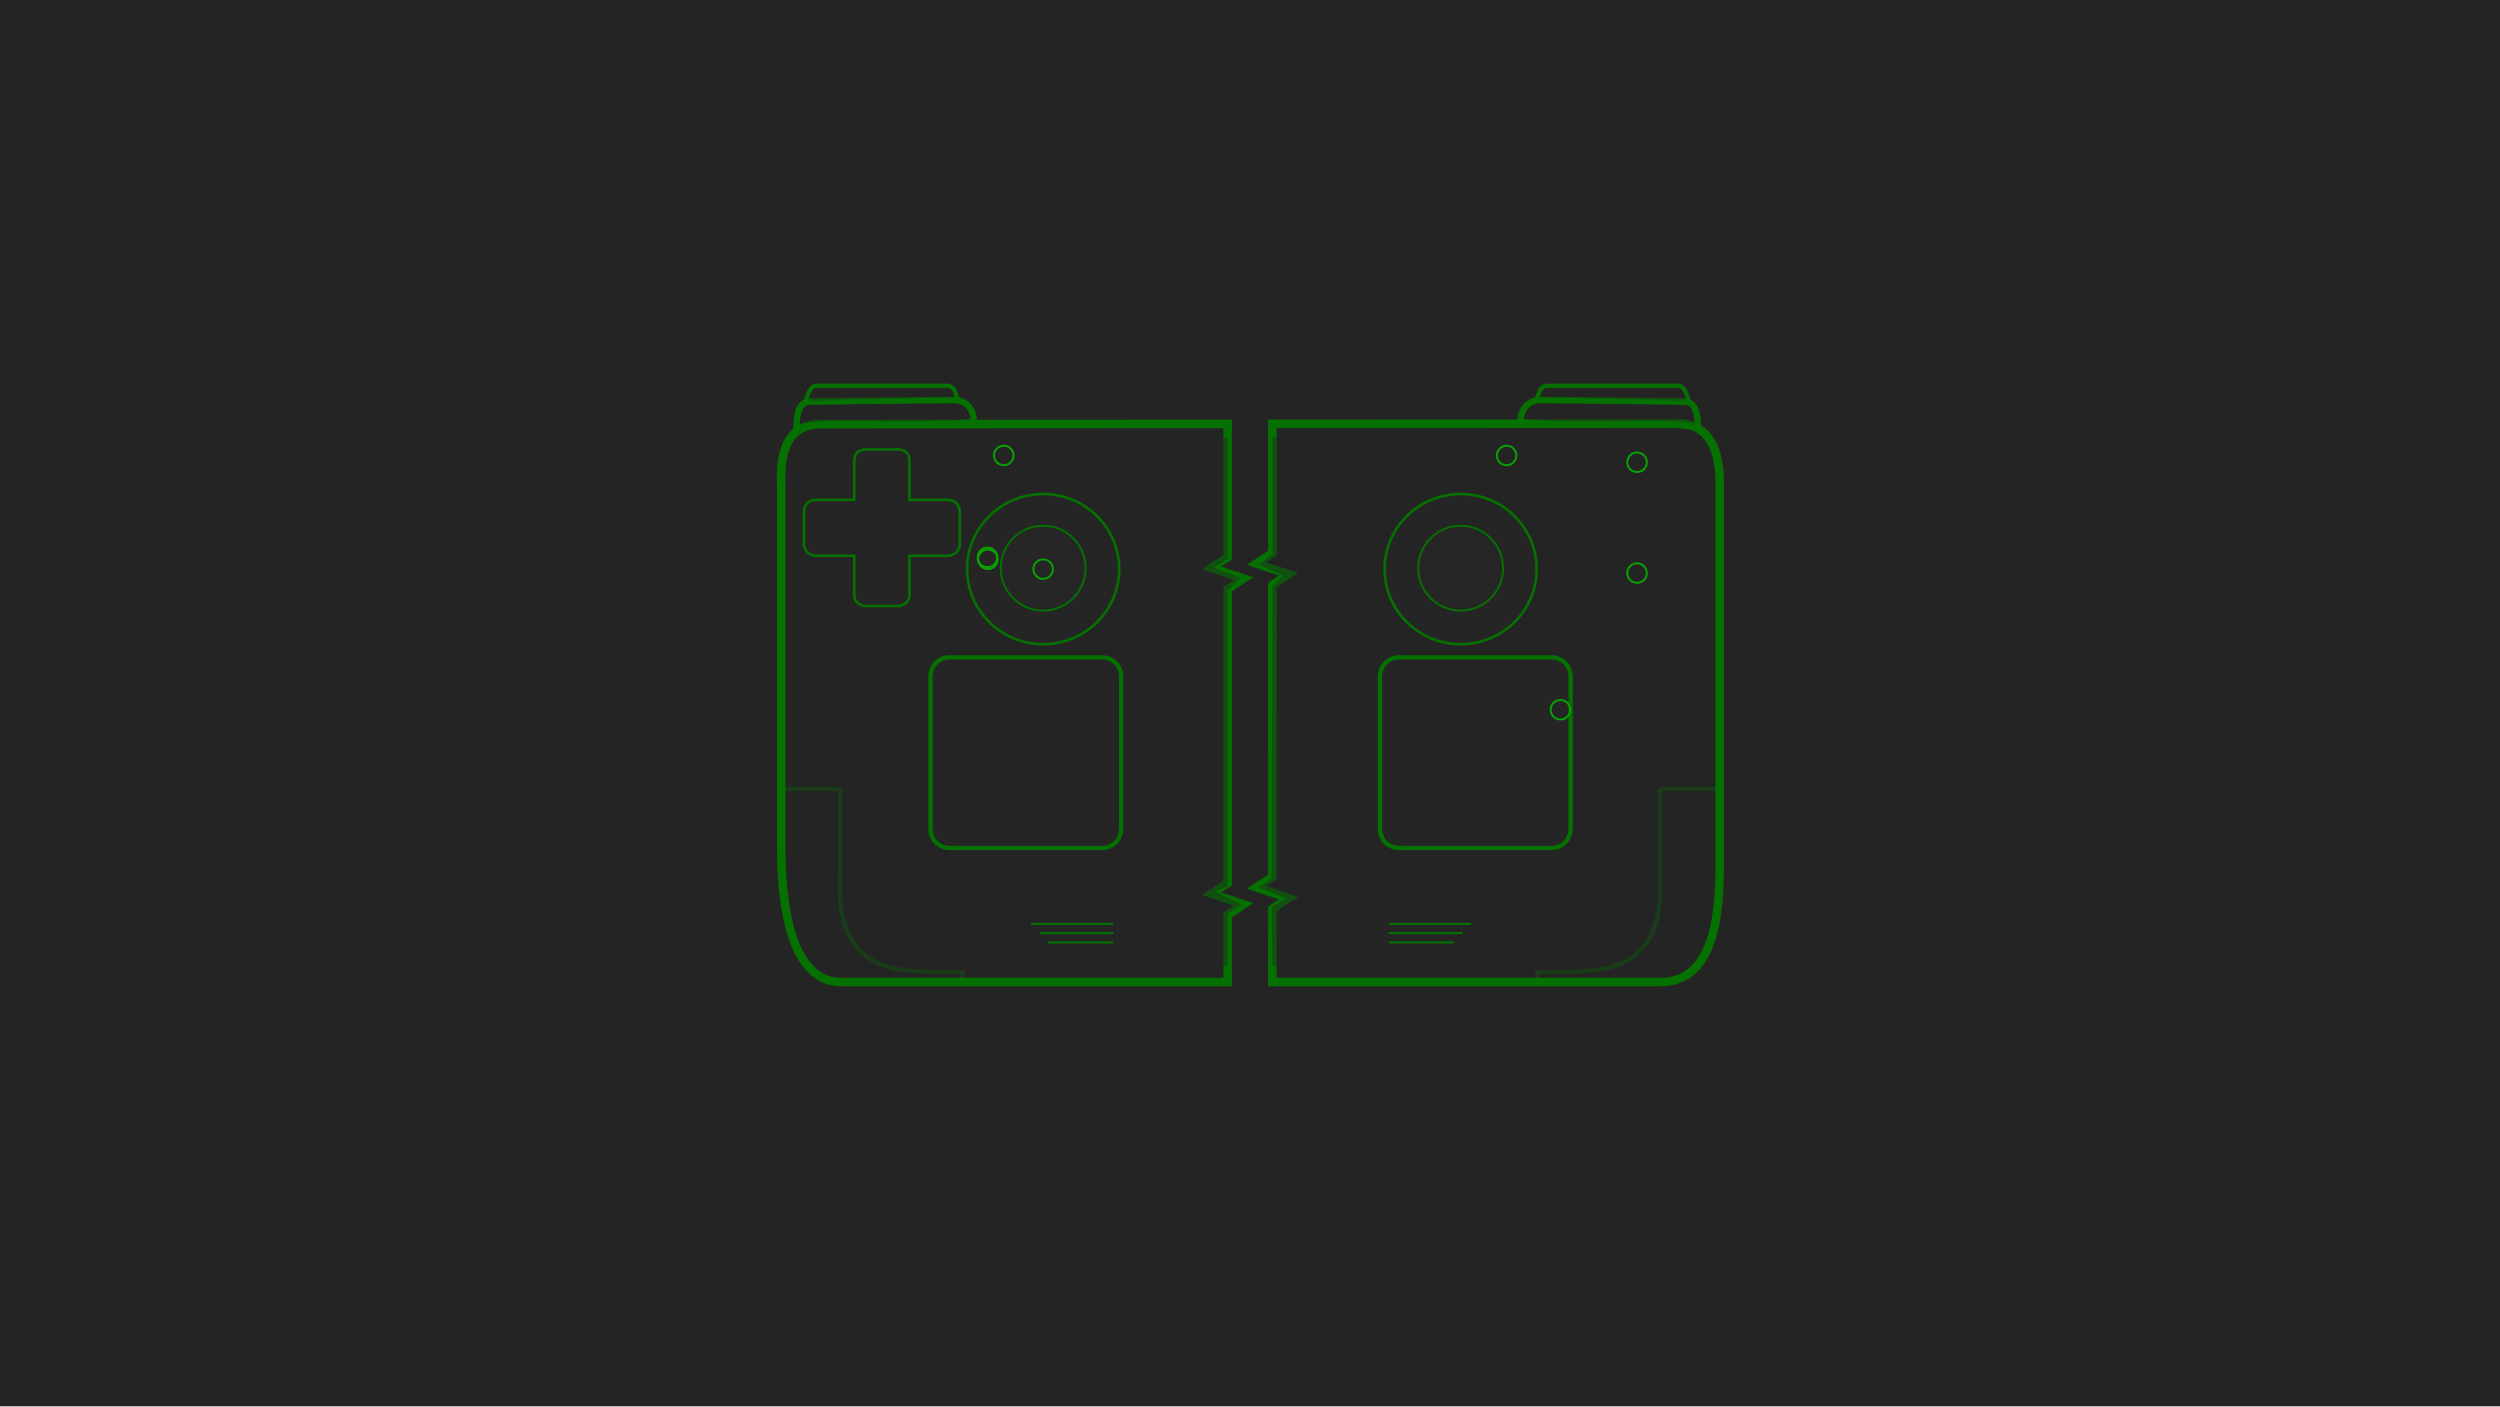
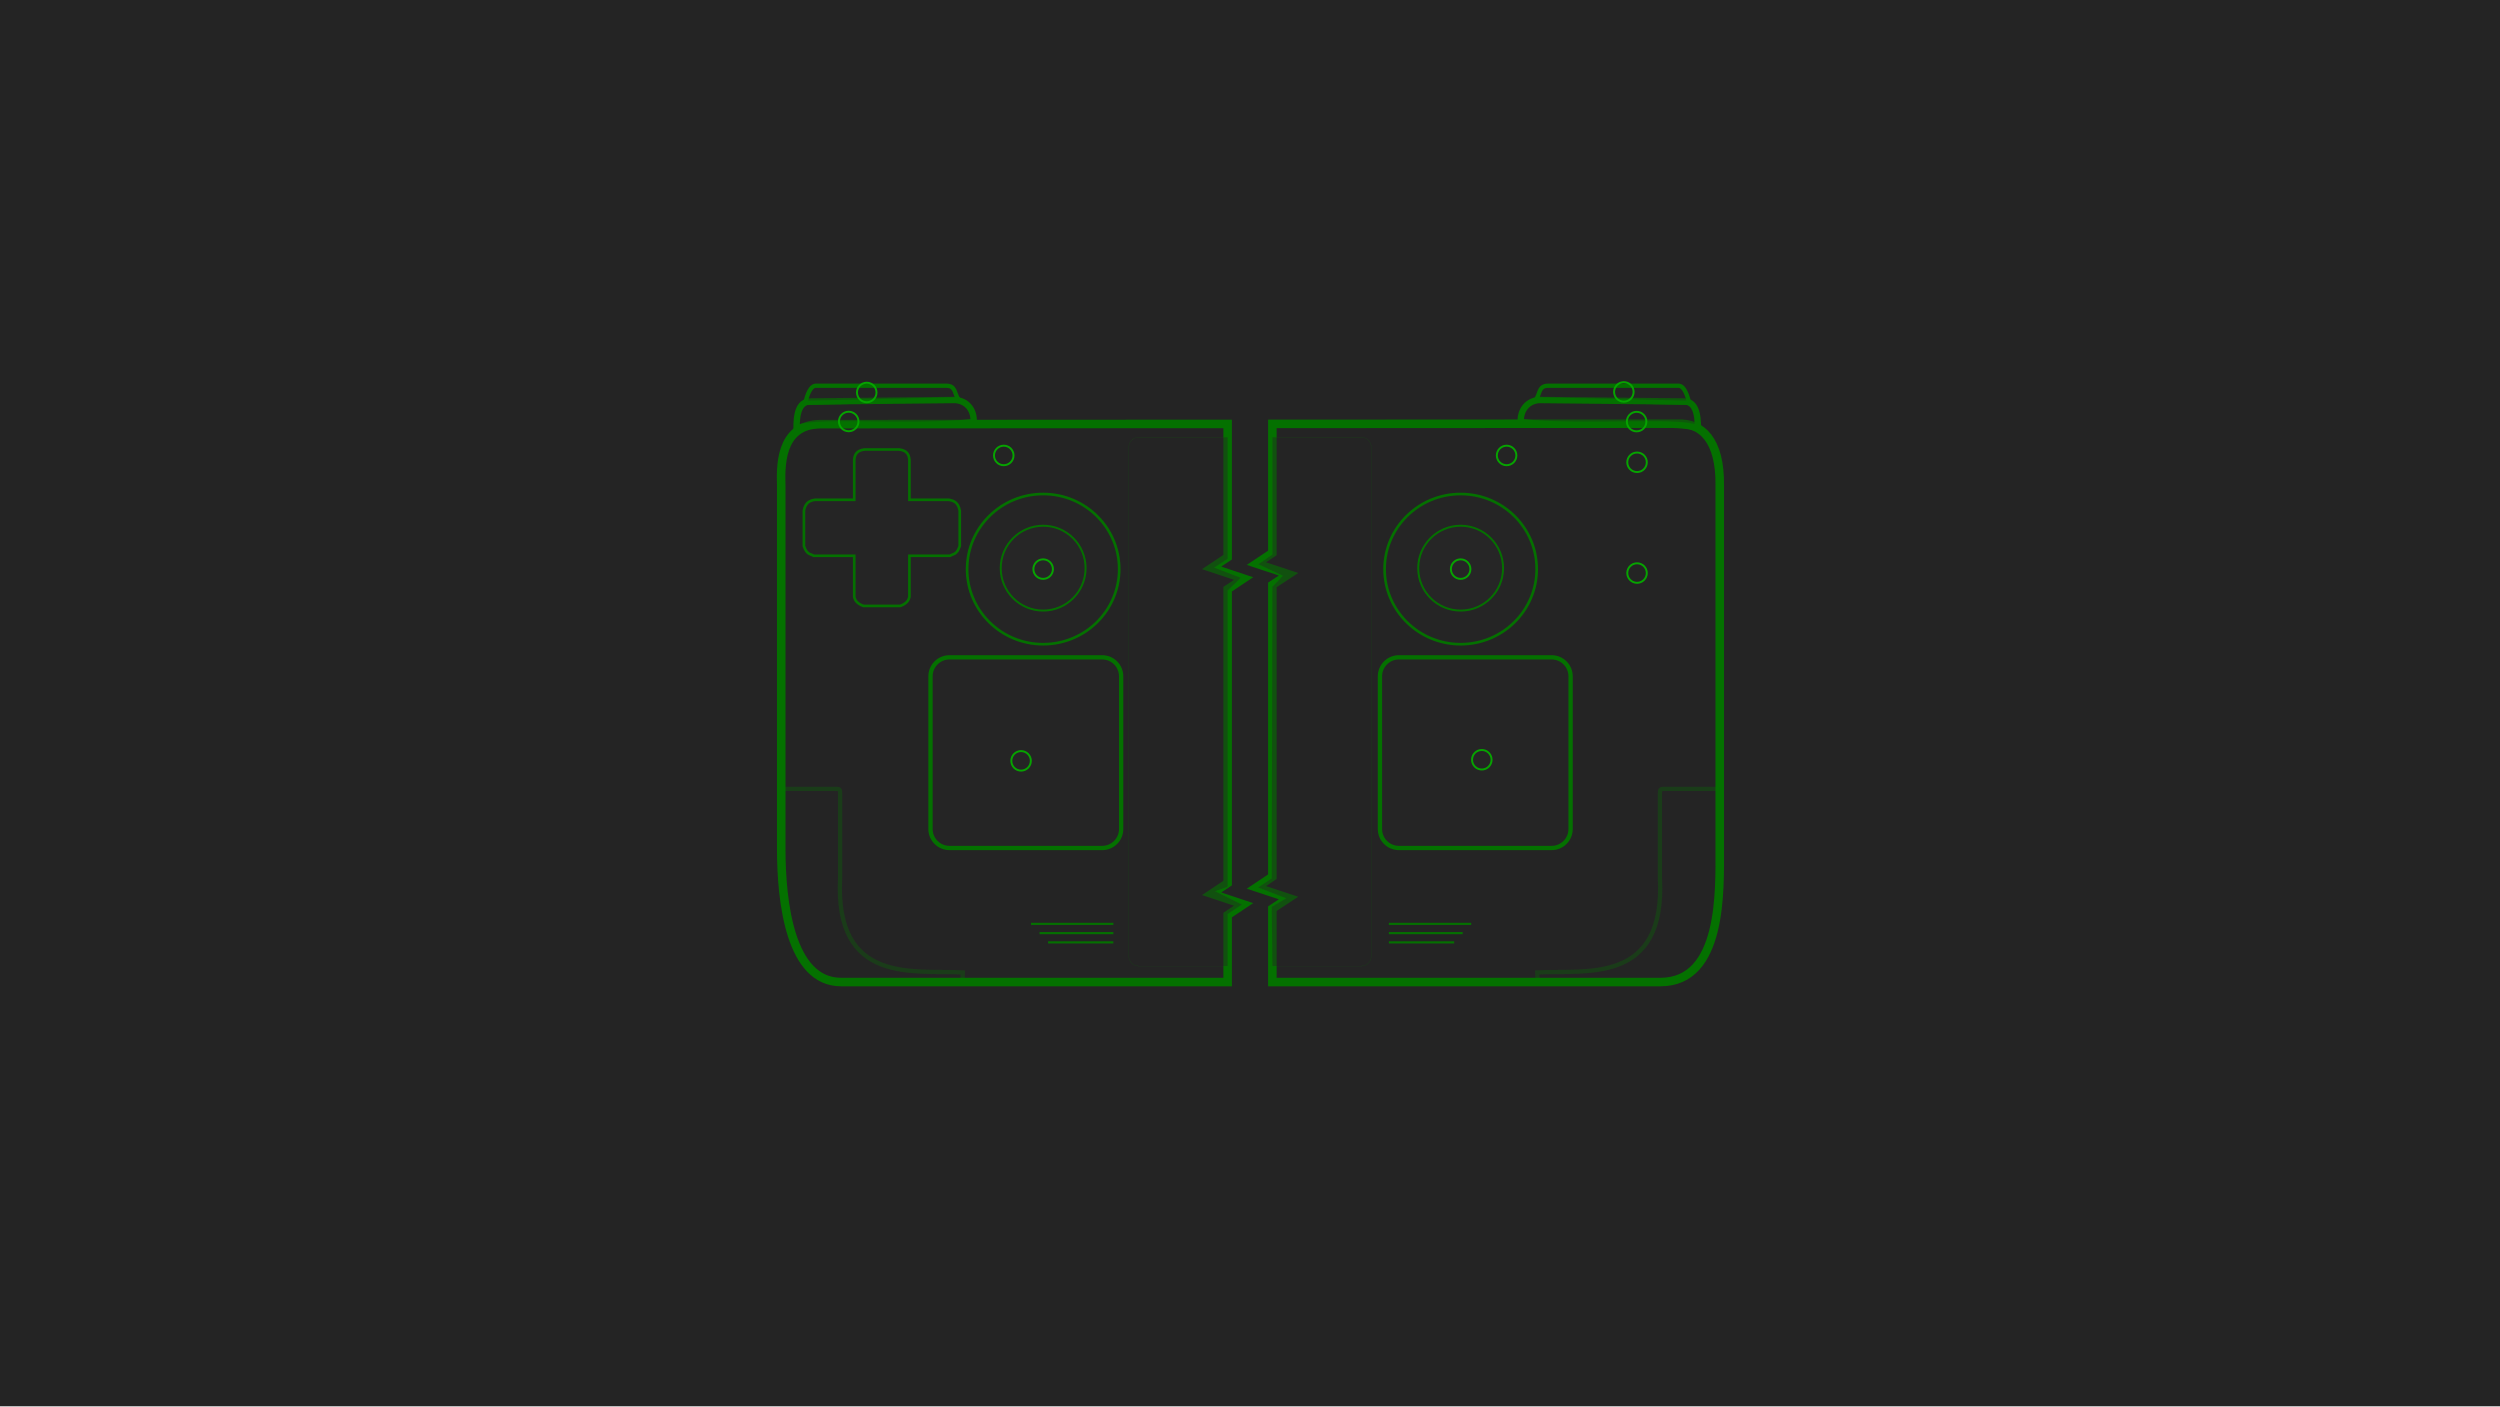
<svg xmlns="http://www.w3.org/2000/svg" width="1280" height="720" viewBox="0 0 1280 720">
  <rect id="background" width="1280" height="720" x="0" y="0" style="fill:#000;fill-opacity:.85" />
  <g fill="#262626" transform="translate(396.8,171.874) scale(1.09058) translate(-0,-0)">
    <g id="controller" style="display:inline;opacity:1" transform="translate(-225.7124,-543.4032)">
      <path id="path4166-6-2-3" d="M459.212 846.848h182.273c29.162-.048 27.762-43.071 27.762-62.569V613.777c.3-21.278-8.458-29.552-19.762-29.073l-190.273.107v60.592l-7.5 5 15.1 5-7.6 5v137l-7.5 5 15.1 5-7.6 5zm-21-262.03-191.188.107c-19.645.192-18.545 21.159-18.383 28.852v170.502c0 25.175 4.25 62.569 28.071 62.569h181.5v-31.445l7.5-5-15-5 7.5-5v-138l7.5-5-15-5 7.5-5z" style="fill:#262626;fill-opacity:.139;fill-rule:evenodd;stroke:#047100;stroke-width:4;stroke-linecap:butt;stroke-linejoin:miter;stroke-miterlimit:4;stroke-dasharray:none;stroke-opacity:1" />
      <path id="rect875-6" d="M459.212 591.05h41.692a4.72 4.72 0 0 1 4.732 4.732v238.846a4.72 4.72 0 0 1-4.732 4.732h-41.692l-.3-27.81 6.712-4.019-13.137-5.09 6.425-4.269.286-136.876 4.935-5.162-11.534-5.421 6.613-4.57zm-21 248.31h-41.691a4.72 4.72 0 0 1-4.732-4.732V595.782a4.72 4.72 0 0 1 4.732-4.732h41.691v57.1l-6.236 4.133 12.414 4.779-6.178 6.085v138.999l-5.82 2.06 12.532 6.264-6.712 4.488z" style="display:inline;overflow:visible;fill-opacity:.417;stroke:#047100;stroke-width:.05;marker:none" />
      <path id="LB" d="M235.833 587.658c.109-2.233-.733-13.505 6.487-13.36l68.126-.71c6.123.545 8.89 5.602 8.503 10.392-31.009 3.305-81.065-1.58-83.116 3.678z" LT="path4420-4" style="fill:#262626;fill-opacity:.314;fill-rule:evenodd;stroke:#047100;stroke-width:3;stroke-linecap:butt;stroke-linejoin:miter;stroke-miterlimit:4;stroke-dasharray:none;stroke-opacity:1" />
      <path id="LT" d="M239.9 574.928c.979-3.644 2.396-8.354 5.395-8.033h60.767c4.493-.04 3.826 3.527 5.665 6.371z" style="fill:#262626;fill-opacity:.314;fill-rule:evenodd;stroke:#047100;stroke-width:2;stroke-linecap:butt;stroke-linejoin:miter;stroke-miterlimit:4;stroke-dasharray:none;stroke-opacity:1" />
      <path id="RB" d="M658.986 587.658c-.109-2.233.733-13.505-6.487-13.36l-68.126-.71c-6.123.545-8.89 5.602-8.503 10.392 31.009 3.305 81.065-1.58 83.116 3.678z" LT="path4420-4" style="fill:#262626;fill-opacity:.314;fill-rule:evenodd;stroke:#047100;stroke-width:3;stroke-linecap:butt;stroke-linejoin:miter;stroke-miterlimit:4;stroke-dasharray:none;stroke-opacity:1" />
      <path id="RT" d="M654.92 574.928c-.98-3.644-2.397-8.354-5.397-8.033h-60.766c-4.493-.04-3.826 3.527-5.665 6.371z" style="fill:#262626;fill-opacity:.314;fill-rule:evenodd;stroke:#047100;stroke-width:2;stroke-linecap:butt;stroke-linejoin:miter;stroke-miterlimit:4;stroke-dasharray:none;stroke-opacity:1" />
      <g id="g3587" transform="translate(37.72601,-50.42162)">
        <rect id="LPAD" width="89.504" height="89.504" x="260.992" y="744.831" ry="8.901" style="color:#000;overflow:visible;fill:#262626;fill-opacity:.604;fill-rule:evenodd;stroke:#047100;stroke-width:2.012;stroke-miterlimit:4;stroke-dasharray:none;stop-color:#000" />
        <rect id="LPAD_press" width="58.256" height="58.256" x="276.616" y="760.455" ry="5.794" style="color:#000;overflow:visible;fill:#262626;fill-opacity:0;fill-rule:evenodd;stroke:none;stroke-width:1.31;stroke-miterlimit:4;stroke-dasharray:none;stop-color:#000" />
      </g>
      <g id="g3667" transform="translate(-38.3906,-50.97777)">
        <rect id="RPAD" width="89.504" height="89.504" x="548.109" y="745.387" ry="8.901" style="color:#000;overflow:visible;fill:#262626;fill-opacity:.604;fill-rule:evenodd;stroke:#047100;stroke-width:2.012;stroke-miterlimit:4;stroke-dasharray:none;stop-color:#000" />
        <rect id="RPAD_press" width="58.256" height="58.256" x="563.733" y="761.011" ry="5.794" style="color:#000;overflow:visible;fill:#262626;fill-opacity:0;fill-rule:evenodd;stroke:none;stroke-width:1.31;stroke-miterlimit:4;stroke-dasharray:none;stop-color:#000" />
      </g>
      <g id="g4384" transform="translate(-45.62505,-65.96046)">
        <g id="g4365">
          <g id="STICK">
            <path id="path4168-1" d="M432.93 718.948a35.702 35.255 0 0 1-35.702 35.255 35.702 35.255 0 0 1-35.701-35.255 35.702 35.255 0 0 1 35.701-35.255 35.702 35.255 0 0 1 35.702 35.255z" style="color:#000;display:inline;overflow:visible;visibility:visible;opacity:1;fill:#262626;fill-opacity:.603;fill-rule:evenodd;stroke:#047100;stroke-width:1.24;stroke-linecap:butt;stroke-linejoin:miter;stroke-miterlimit:4;stroke-dasharray:none;stroke-dashoffset:0;stroke-opacity:1;marker:none" />
          </g>
          <circle id="STICKPRESS" cx="397.228" cy="718.502" r="19.916" style="color:#000;clip-rule:nonzero;display:inline;overflow:visible;visibility:visible;opacity:1;isolation:auto;mix-blend-mode:normal;color-interpolation:sRGB;color-interpolation-filters:linearRGB;solid-color:#000;solid-opacity:1;fill:#262626;fill-opacity:.604;fill-rule:evenodd;stroke:#047100;stroke-width:.919;stroke-linecap:butt;stroke-linejoin:miter;stroke-miterlimit:4;stroke-dasharray:none;stroke-dashoffset:0;stroke-opacity:1;color-rendering:auto;image-rendering:auto;shape-rendering:auto;text-rendering:auto" />
          <circle id="LSTICKTOUCH" cx="397.228" cy="718.502" r="8.962" style="fill:#3d3d3d;fill-opacity:1;opacity:0" />
        </g>
      </g>
      <g id="g21419" transform="translate(-22.00028,26.00019)">
        <g id="RSTICK" transform="translate(172.375,-91.96046)">
          <path id="path4168-1-0" d="M432.93 718.948a35.702 35.255 0 0 1-35.702 35.255 35.702 35.255 0 0 1-35.701-35.255 35.702 35.255 0 0 1 35.701-35.255 35.702 35.255 0 0 1 35.702 35.255z" style="color:#000;display:inline;overflow:visible;visibility:visible;opacity:1;fill:#262626;fill-opacity:.603;fill-rule:evenodd;stroke:#047100;stroke-width:1.24;stroke-linecap:butt;stroke-linejoin:miter;stroke-miterlimit:4;stroke-dasharray:none;stroke-dashoffset:0;stroke-opacity:1;marker:none" />
        </g>
        <circle id="RSTICKPRESS" cx="569.603" cy="626.541" r="19.916" style="color:#000;clip-rule:nonzero;display:inline;overflow:visible;visibility:visible;isolation:auto;mix-blend-mode:normal;color-interpolation:sRGB;color-interpolation-filters:linearRGB;solid-color:#000;solid-opacity:1;fill:#262626;fill-opacity:.604;fill-rule:evenodd;stroke:#047100;stroke-width:.919;stroke-linecap:butt;stroke-linejoin:miter;stroke-miterlimit:4;stroke-dasharray:none;stroke-dashoffset:0;stroke-opacity:1;color-rendering:auto;image-rendering:auto;shape-rendering:auto;text-rendering:auto" />
        <circle id="RSTICKTOUCH" cx="569.603" cy="626.541" r="8.962" style="fill:#3d3d3d;fill-opacity:1;opacity:0" />
      </g>
      <g id="g4317" style="fill:none" transform="matrix(1.900536,0,0,1.900536,-518.9134,-994.0747)">
        <g id="g4254" style="display:inline;fill:none" transform="translate(85.0003,36.72007)">
          <g id="g4317-6" style="fill:none" transform="translate(0,36)">
            <path id="DPAD" d="M328.917 764.362c-1.293.183-2.407.637-2.548 2.548v9.882h-9.728c-1.223.203-2.341.633-2.703 2.703v8.725c.742 2.188 1.585 1.865 2.394 2.393h10.037v10.113c.164.958.806 1.757 2.278 2.279h9.08c1.472-.522 2.112-1.321 2.277-2.279v-10.113h10.037c.809-.528 1.65-.205 2.393-2.393v-8.725c-.361-2.07-1.48-2.5-2.702-2.703h-9.728v-9.882c-.142-1.91-1.254-2.365-2.547-2.548h-4.324z" style="display:inline;fill:#262626;fill-opacity:.604;fill-rule:evenodd;stroke:#047100;stroke-width:.652;stroke-linecap:butt;stroke-linejoin:miter;stroke-miterlimit:4;stroke-dasharray:none;stroke-opacity:1" />
          </g>
          <path id="LEFT-2" d="M328.869 800.165c-1.3.184-2.422.641-2.564 2.563v9.942h-9.787c-1.23.204-2.355.637-2.719 2.719v8.777c.747 2.202 1.595 1.877 2.408 2.408h10.098v10.174c.165.963.81 1.768 2.292 2.292h9.135c1.48-.524 2.125-1.329 2.29-2.292v-10.174h10.098c.813-.53 1.66-.206 2.407-2.408v-8.777c-.363-2.082-1.488-2.515-2.718-2.719h-9.787v-9.942c-.142-1.922-1.261-2.379-2.562-2.563h-4.35z" style="display:inline;fill:#3d3d3d;fill-opacity:0;fill-rule:evenodd;stroke:none;stroke-width:.435;stroke-linecap:butt;stroke-linejoin:miter;stroke-miterlimit:4;stroke-dasharray:none;stroke-opacity:.182" />
        </g>
      </g>
      <path id="path2310" d="M513.91 819.54h38.65" style="fill:none;stroke:#047100;stroke-width:1px;stroke-linecap:butt;stroke-linejoin:miter;stroke-opacity:1" />
      <path id="path2310-1" d="m583.761 846.67-.2-4.336c22.953-1.146 60.221 5.8 57.601-44.376V758.24c.007-2.056.315-2.065 2.128-2.065h25.641" style="opacity:.306;fill:none;stroke:#047100;stroke-width:2;stroke-linecap:butt;stroke-linejoin:miter;stroke-dasharray:none;stroke-opacity:1" />
      <path id="path2310-1-2" d="m313.687 846.67.2-4.336c-22.953-1.146-60.221 5.8-57.601-44.376V758.24c-.007-2.056-.315-2.065-2.128-2.065h-25.641" style="opacity:.306;fill:none;stroke:#047100;stroke-width:2;stroke-linecap:butt;stroke-linejoin:miter;stroke-dasharray:none;stroke-opacity:1" />
      <path id="path2310-6" d="M513.91 823.884h34.65" style="fill:none;stroke:#047100;stroke-width:1px;stroke-linecap:butt;stroke-linejoin:miter;stroke-opacity:1" />
      <path id="path2310-6-5" d="M513.91 828.228h30.65" style="fill:none;stroke:#047100;stroke-width:1px;stroke-linecap:butt;stroke-linejoin:miter;stroke-opacity:1" />
      <path id="path2310-3" d="M384.56 819.54h-38.65" style="fill:none;stroke:#047100;stroke-width:1px;stroke-linecap:butt;stroke-linejoin:miter;stroke-opacity:1" />
      <path id="path2310-6-56" d="M384.56 823.884h-34.65" style="fill:none;stroke:#047100;stroke-width:1px;stroke-linecap:butt;stroke-linejoin:miter;stroke-opacity:1" />
      <path id="path2310-6-5-2" d="M384.56 828.228h-30.65" style="fill:none;stroke:#047100;stroke-width:1px;stroke-linecap:butt;stroke-linejoin:miter;stroke-opacity:1" />
      <g id="LGRIP2" transform="matrix(0.3188173,0,0,0.3188173,224.9957,655.0229)">
        <path id="path1" d="M80.175 85.396c26.057-4.916 57.423-.467 84-.467 10.82 0 22.451-1.59 30.47 7.3 5.46 6.052 5.492 15.908 5.53 23.7.094 19.597 3.988 45.026-.532 64-1.774 7.446-8.09 12.872-15.468 14.481-9.99 2.18-21.743.282-32 .533-18.275.448-36.679 1.986-55 1.986-10.312 0-21.822 1.602-29.957-6.108-9.144-8.667-8.75-23.265-7.953-34.892.263-3.845.862-6.308.906-10 .047-3.944.004-6.662.004-11 0-18.208-3.913-45.021 20-49.533" style="fill:none;stroke:#047100;stroke-width:10;stroke-dasharray:none;stroke-opacity:1;opacity:0" />
        <text xml:space="preserve" id="LGRIP2-label" x="140.4" y="125" style="font-weight:700;font-size:40px;line-height:1.25;font-family:Arial;letter-spacing:0;word-spacing:0;fill:#262626;opacity:0">
          <tspan id="LGRIP2-tspan" x="140.4" y="125" style="font-weight:700;font-size:40px;font-family:Arial;fill:#262626">L4</tspan>
        </text>
      </g>
      <g id="LGRIP" transform="matrix(0.3188173,0,0,0.3188173,225.535,658.5326)">
        <path id="path1-1" d="M146.842 216.306c13.981-1.835 41.362-4.552 50.297 8.59 6.736 9.91 3.703 34.125 3.703 45.986 0 16.91 6.818 51.661-16 55.671-6.02 1.058-11.316.618-17 1.16-20.135 1.915-41.427 1.89-62 4.593-10.98 1.443-26.748 4.245-36.996-1.907-5.52-3.313-9.209-9.539-10.486-15.517-.518-2.423-.43-4.385-.557-7-.142-2.92-.656-4.858-.872-8-1.231-17.986-.298-37.645-.085-55 .089-7.23 3.089-16.221 10.01-20.892 8.17-5.512 16.671-4.56 25.986-5.198 17.69-1.211 36.4-.175 54-2.486" style="fill:none;stroke:#047100;stroke-width:10;stroke-dasharray:none;stroke-opacity:1;opacity:0" />
        <text xml:space="preserve" id="LGRIP-label" x="140.4" y="255.2" style="font-weight:700;font-size:40px;line-height:1.25;font-family:Arial;letter-spacing:0;word-spacing:0;fill:#262626;opacity:0">
          <tspan id="LGRIP-tspan" x="140.4" y="255.2" style="font-weight:700;font-size:40px;font-family:Arial;fill:#262626">L5</tspan>
        </text>
      </g>
      <g id="RGRIP" transform="matrix(0.3188173,0,0,0.3188173,538.0747,658.8965)">
        <path id="path1-36" d="M242.174 214.652c12.177-2.297 25.758-.043 38 .493 16.665.73 33.393.29 50 1.87 10.96 1.042 21.634.14 29.787 9.212 2.885 3.21 4.836 7.939 5.594 11.957.505 2.677.663 5.004.604 8-.081 4.116-.856 6.338-.97 11-.418 17.045-.208 34.12-.976 51-.516 11.364-6.063 20.722-18.039 23.47-20.09 4.613-45.625-3.3-66-4.434-8.104-.451-18.375-.61-26-1.611-9.657-1.268-19.621 1.521-26.581-7.44-5.86-7.546-4.419-18.021-4.419-26.985 0-18.474-1.702-39.869 1.326-58 1.639-9.815 7.799-16.67 17.674-18.532" style="fill:none;stroke:#047100;stroke-width:10;stroke-dasharray:none;stroke-opacity:1;opacity:0" />
        <text xml:space="preserve" id="RGRIP-label" x="234.7" y="255.8" style="font-weight:700;font-size:40px;line-height:1.25;font-family:Arial;letter-spacing:0;word-spacing:0;fill:#262626;opacity:0">
          <tspan id="RGRIP-tspan" x="234.7" y="255.8" style="font-weight:700;font-size:40px;font-family:Arial;fill:#262626">R5</tspan>
        </text>
      </g>
      <g id="RGRIP2" transform="matrix(0.3188173,0,0,0.3188173,538.8837,655.7501)">
        <path id="path1-3" d="M239.477 83.094c25.743-4.867 56.74-.468 83-.468 11.598 0 23.164-1.1 31.895 8.043 6.252 6.547 6.105 14.478 6.105 22.957v43c0 6.951 1.294 15.315-.638 22-2.228 7.708-9.691 13.817-17.362 15.482-11.765 2.552-27.039.826-39-.312-15.021-1.43-30.907-1.17-46-1.17-10.022 0-23.251 2.363-30.61-6.105-6.569-7.56-5.39-17.597-5.39-26.895 0-18.585-2.686-39.904 1.004-58 1.879-9.217 7.263-16.692 16.996-18.532" style="fill:none;stroke:#047100;stroke-width:10;stroke-dasharray:none;stroke-opacity:1;opacity:0" />
        <g id="g1-4" transform="translate(88.20296,-129.605)">
          <text xml:space="preserve" id="RGRIP2-label" x="141.4" y="253.6" style="font-weight:700;font-size:40px;line-height:1.25;font-family:Arial;letter-spacing:0;word-spacing:0;fill:#262626;opacity:0">
            <tspan id="RGRIP2-tspan" x="141.4" y="253.6" style="font-weight:700;font-size:40px;font-family:Arial;fill:#262626">R4</tspan>
          </text>
        </g>
      </g>
    </g>
    <g id="layer1" style="display:none">
      <g id="g386-3" transform="translate(-225.7124,-923.4032)">
        <path id="path4166-6-2-3-6" d="M247.197 946.7c-19.645.192-18.545 21.159-18.383 28.852v265.295c0 25.285 10.193 22.537 18.383 22.568h401.651c21.277-.035 19.762-18.664 19.762-22.568V975.552c.3-21.278-8.458-29.552-19.762-29.073z" style="fill:#262626;fill-opacity:.139;fill-rule:evenodd;stroke:#047100;stroke-width:4;stroke-linecap:butt;stroke-linejoin:miter;stroke-miterlimit:4;stroke-dasharray:none;stroke-opacity:1" />
        <rect id="rect875-6-7" width="113.847" height="305.194" x="391.789" y="953.05" ry="4.732" style="color:#000;clip-rule:nonzero;display:inline;overflow:visible;visibility:visible;isolation:auto;mix-blend-mode:normal;color-interpolation:sRGB;color-interpolation-filters:linearRGB;solid-color:#000;solid-opacity:1;fill:#262626;fill-opacity:.417;fill-rule:nonzero;stroke:#047100;stroke-width:.05;stroke-linecap:butt;stroke-linejoin:miter;stroke-miterlimit:4;stroke-dasharray:none;stroke-dashoffset:0;stroke-opacity:1;marker:none;color-rendering:auto;image-rendering:auto;shape-rendering:auto;text-rendering:auto" />
      </g>
      <g id="g382" transform="translate(-225.7124,-543.4032)">
        <path id="path4166-6-2" d="m397.712 566.613-150.515.087c-19.645.192-18.545 21.159-18.383 28.852v265.295c0 25.285 10.193 22.537 18.383 22.568h150.515m102 0h149.136c21.277-.036 19.762-18.664 19.762-22.568V595.552c.3-21.278-8.458-29.552-19.762-29.073l-149.136.083" style="fill:#262626;fill-opacity:.139;fill-rule:evenodd;stroke:#047100;stroke-width:4;stroke-linecap:butt;stroke-linejoin:miter;stroke-miterlimit:4;stroke-dasharray:none;stroke-opacity:1" />
        <path id="rect875" d="M499.712 573.05h1.192a4.72 4.72 0 0 1 4.732 4.732v295.73a4.72 4.72 0 0 1-4.732 4.732h-1.192m-102 0h-1.191a4.72 4.72 0 0 1-4.732-4.732v-295.73a4.72 4.72 0 0 1 4.732-4.732h1.191" style="display:inline;overflow:visible;fill-opacity:.417;stroke:#047100;stroke-width:.05;marker:none" />
      </g>
      <g id="g1311" transform="translate(-225.7124,-558.9435)">
        <path id="path4166-6" d="M21.485 23.297C1.839 23.489 2.939 44.456 3.102 52.148v265.295c0 25.286 10.192 22.538 18.383 22.569h159.976l-8.138-36.436 8.542 9.412-10.22-47.378 10.99 11.911-2.977-48.714 7.964 12.415-5.478-75.292 10.03 18.652-2.538-88.235 7.63 16.566 4.74-89.715z" style="fill:#262626;fill-opacity:.139;fill-rule:evenodd;stroke:#047100;stroke-width:4;stroke-linecap:butt;stroke-linejoin:miter;stroke-miterlimit:4;stroke-dasharray:none;stroke-opacity:1" transform="translate(225.7124,543.4032)" />
        <path id="path4166-6-3" d="M651.374 566.7c19.645.192 18.545 21.159 18.383 28.852v265.294c0 25.286-10.192 22.538-18.383 22.569H499.397l-5.862-36.436 9.459 9.413-3.78-47.38 9.01 11.912-7.023-48.714 10.036 12.416-16.522-75.292 11.97 18.651-15.462-88.235c2.622 5.272 3.881 8.514 8.369 16.566l3.26-89.715z" style="fill:#262626;fill-opacity:.139;fill-rule:evenodd;stroke:#047100;stroke-width:4;stroke-linecap:butt;stroke-linejoin:miter;stroke-miterlimit:4;stroke-dasharray:none;stroke-opacity:1" />
      </g>
    </g>
    <g id="layer2" style="display:none">
      <g id="g4481" transform="translate(-276.617,-484.1599)" />
      <g id="g4385" transform="translate(-276.617,-524.1599)" />
      <g id="g4456" transform="translate(-63.17348,-524.4271)" />
      <g id="g4446" transform="translate(-177.1735,-524.4271)" />
      <g id="g4321" transform="translate(15.57897,94.60059)" />
      <g id="g4321-8" style="display:inline" transform="translate(232.0789,95.02721)" />
      <g id="g4464" transform="translate(-46.84132,-66.02465)" />
      <rect id="rect1064" width="31.259" height="18.786" x="91.768" y="46.831" ry="0" style="color:#000;display:inline;overflow:visible;visibility:visible;opacity:1;fill:none;fill-opacity:1;fill-rule:evenodd;stroke:#047100;stroke-width:1;stroke-linecap:butt;stroke-linejoin:miter;stroke-miterlimit:4;stroke-dasharray:none;stroke-dashoffset:0;stroke-opacity:1;marker:none" />
    </g>
  </g>
  <g id="root" style="display:inline">
    <text id="label_template" width="11" height="15" x="-100" y="-100" style="font-size:22px;font-family:&quot;Ubuntu Mono&quot;;fill:#fff">X</text>
    <g id="markers_system">
      <circle cx="513.926" cy="233.191" r="5" style="fill:none;stroke:#06a400;stroke-width:1" />
      <circle cx="771.381" cy="233.191" r="5" style="fill:none;stroke:#06a400;stroke-width:1" />
    </g>
    <g id="markers_lshoulder">
-       <circle cx="736.211" cy="787.444" r="5" style="fill:none;stroke:#06a400;stroke-width:1" />
-       <circle cx="745.442" cy="728.968" r="5" style="fill:none;stroke:#06a400;stroke-width:1" />
+       <circle cx="434.537" cy="215.804" r="5" style="fill:none;stroke:#06a400;stroke-width:1" />
+       <circle cx="443.769" cy="200.951" r="5" style="fill:none;stroke:#06a400;stroke-width:1" />
    </g>
    <g id="markers_rshoulder">
-       <circle cx="1031.17" cy="787.788" r="5" style="fill:none;stroke:#06a400;stroke-width:1" />
-       <circle cx="900.305" cy="772.591" r="5" style="fill:none;stroke:#06a400;stroke-width:1" />
+       <circle cx="837.952" cy="215.856" r="5" style="fill:none;stroke:#06a400;stroke-width:1" />
+       <circle cx="831.409" cy="200.66" r="5" style="fill:none;stroke:#06a400;stroke-width:1" />
    </g>
    <g id="markers_lthumb">
      <circle cx="534.094" cy="291.385" r="5" style="fill:none;stroke:#06a400;stroke-width:1" />
-       <circle cx="505.805" cy="286.386" r="5" style="fill:none;stroke:#06a400;stroke-width:1" />
+       <circle cx="522.795" cy="389.555" r="5" style="fill:none;stroke:#06a400;stroke-width:1" />
    </g>
    <g id="markers_rthumb">
-       <circle cx="798.932" cy="363.391" r="5" style="fill:none;stroke:#06a400;stroke-width:1" />
-       <circle cx="505.583" cy="285.356" r="5" style="fill:none;stroke:#06a400;stroke-width:1" />
+       <circle cx="747.848" cy="291.386" r="5" style="fill:none;stroke:#06a400;stroke-width:1" />
+       <circle cx="758.684" cy="388.991" r="5" style="fill:none;stroke:#06a400;stroke-width:1" />
    </g>
    <g id="markers_face">
      <circle cx="838.165" cy="236.696" r="5" style="fill:none;stroke:#06a400;stroke-width:1" />
      <circle cx="838.165" cy="293.406" r="5" style="fill:none;stroke:#06a400;stroke-width:1" />
    </g>
  </g>
</svg>
